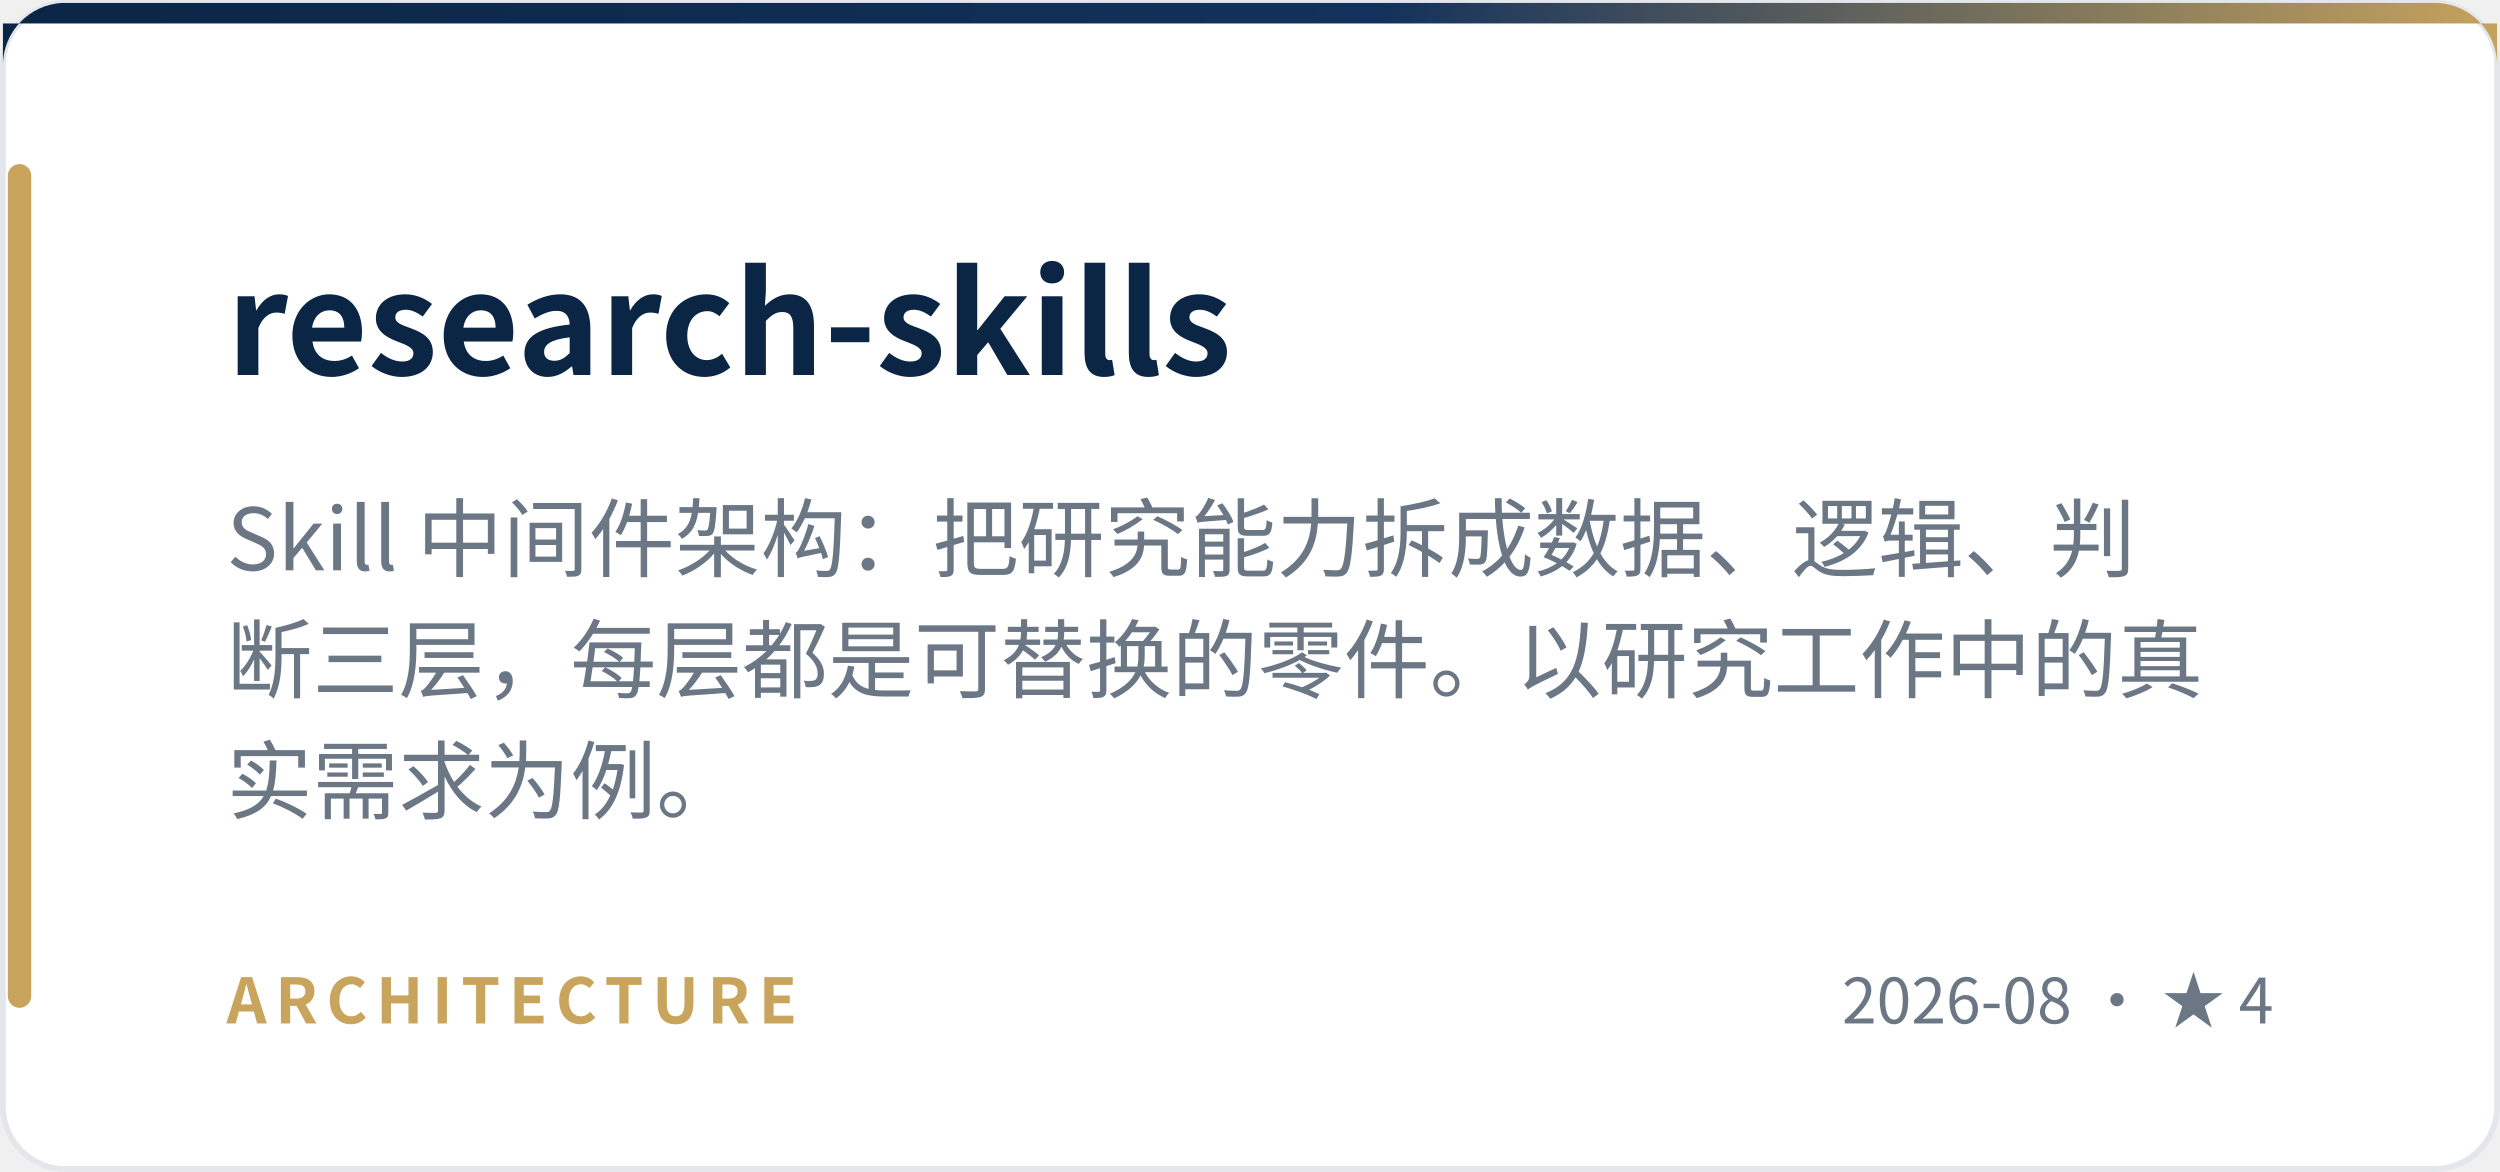
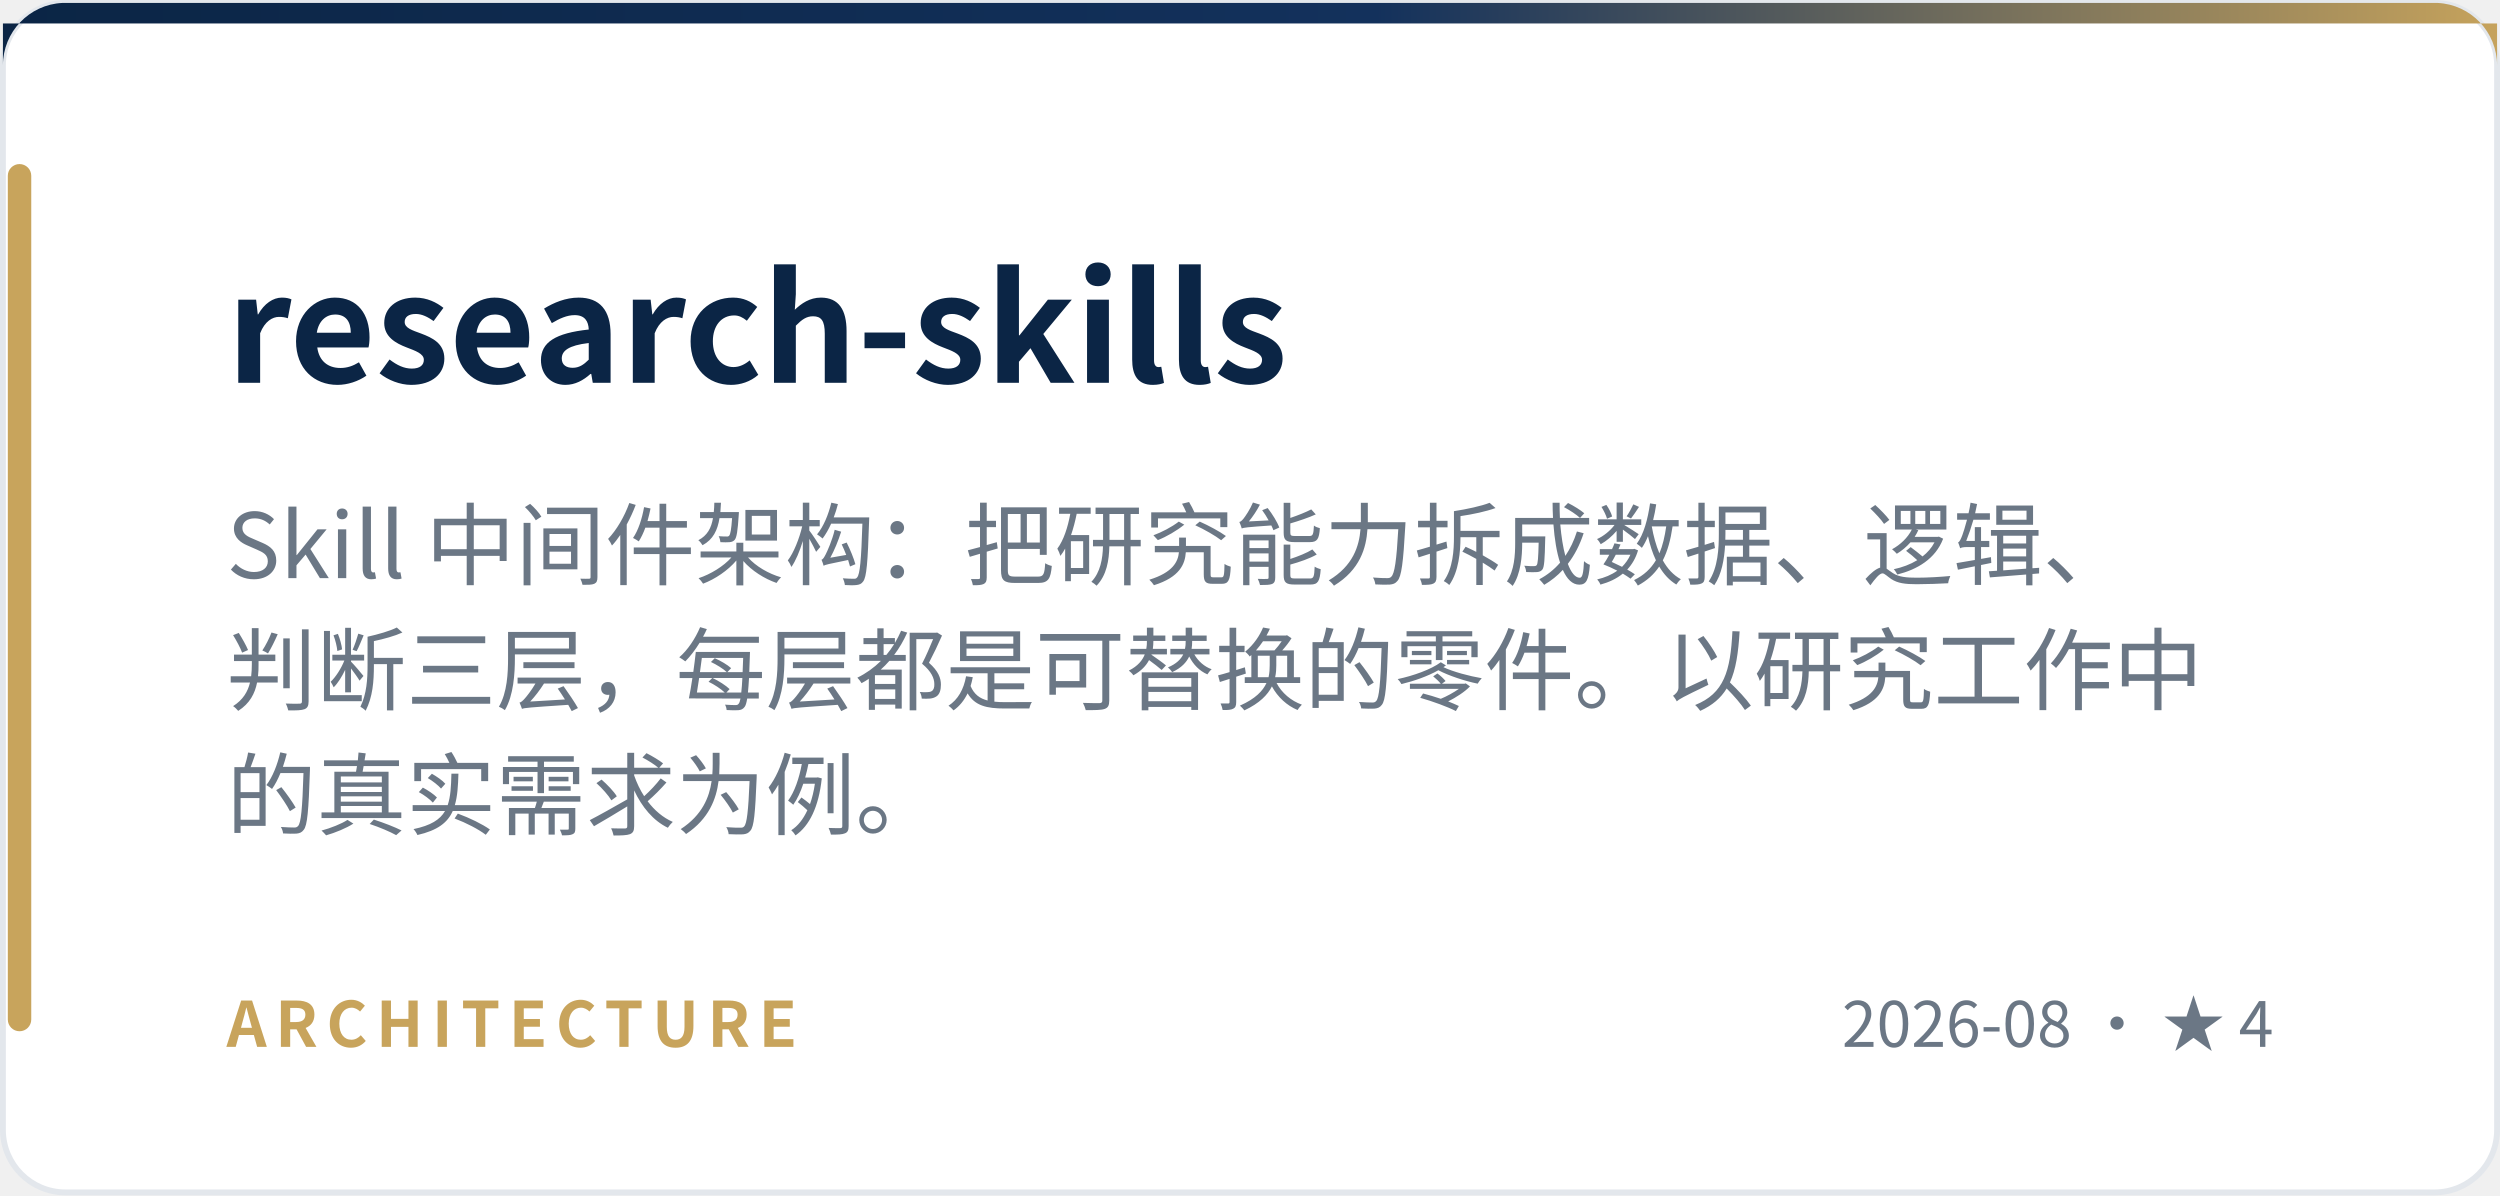
- <svg xmlns="http://www.w3.org/2000/svg" width="640" height="300" viewBox="0 0 640 300" role="img" aria-label="research-skills Skill 中间件架构：把研究能力拆成数据、逻辑、判断三层，每层都是可替换的零件。以研究工作中的真实需求为例。">
+ <svg xmlns="http://www.w3.org/2000/svg" width="640" height="306" viewBox="0 0 640 306" role="img" aria-label="research-skills Skill 中间件架构：把研究能力拆成数据、逻辑、判断三层，每层都是可替换的零件。以研究工作中的真实需求为例。">
  <defs>
    <linearGradient id="grad7bf534cf53" x1="0" y1="0" x2="1" y2="0">
      <stop offset="0" stop-color="#0b2545" />
      <stop offset="0.55" stop-color="#13315c" />
      <stop offset="1" stop-color="#c8a45c" />
    </linearGradient>
  </defs>
-   <rect x="0.75" y="0.75" width="638.5" height="298.5" rx="16" fill="#ffffff" stroke="#e3e7ec" stroke-width="1.5" />
+   <rect x="0.75" y="0.75" width="638.5" height="304.5" rx="16" fill="#ffffff" stroke="#e3e7ec" stroke-width="1.5" />
  <path d="M16 0.75 H624 A16 16 0 0 1 639.25 16.75 V6 H0.75 V16.75 A16 16 0 0 1 16 0.75 Z" fill="url(#grad7bf534cf53)" />
-   <rect x="2" y="42" width="6" height="216" rx="3" fill="#c8a45c" />
-   <text x="58.0" y="96.0" font-family="-apple-system,BlinkMacSystemFont,'Segoe UI','PingFang SC','Hiragino Sans GB','Microsoft YaHei','Source Han Sans SC','Noto Sans CJK SC',sans-serif" font-size="36" font-weight="700" fill="#0b2545">research-skills</text>
-   <text x="58.0" y="146.0" font-family="-apple-system,BlinkMacSystemFont,'Segoe UI','PingFang SC','Hiragino Sans GB','Microsoft YaHei','Source Han Sans SC','Noto Sans CJK SC',sans-serif" font-size="22" font-weight="400" fill="#6b7785">Skill 中间件架构：把研究能力拆成数据、逻辑、判</text>
-   <text x="58.0" y="177.0" font-family="-apple-system,BlinkMacSystemFont,'Segoe UI','PingFang SC','Hiragino Sans GB','Microsoft YaHei','Source Han Sans SC','Noto Sans CJK SC',sans-serif" font-size="22" font-weight="400" fill="#6b7785">断三层，每层都是可替换的零件。以研究工作中的真</text>
-   <text x="58.0" y="208.0" font-family="-apple-system,BlinkMacSystemFont,'Segoe UI','PingFang SC','Hiragino Sans GB','Microsoft YaHei','Source Han Sans SC','Noto Sans CJK SC',sans-serif" font-size="22" font-weight="400" fill="#6b7785">实需求为例。</text>
-   <text x="58.0" y="262.0" font-family="-apple-system,BlinkMacSystemFont,'Segoe UI','PingFang SC','Hiragino Sans GB','Microsoft YaHei','Source Han Sans SC','Noto Sans CJK SC',sans-serif" font-size="16" font-weight="700" fill="#c8a45c" letter-spacing="2.2">ARCHITECTURE</text>
-   <text x="582.0" y="262.0" font-family="-apple-system,BlinkMacSystemFont,'Segoe UI','PingFang SC','Hiragino Sans GB','Microsoft YaHei','Source Han Sans SC','Noto Sans CJK SC',sans-serif" font-size="16" font-weight="500" fill="#6b7785" text-anchor="end">2026-08 · ★ 4</text>
+   <rect x="2" y="42" width="6" height="222" rx="3" fill="#c8a45c" />
+   <text x="58.0" y="98.0" font-family="-apple-system,BlinkMacSystemFont,'Segoe UI','PingFang SC','Hiragino Sans GB','Microsoft YaHei','Source Han Sans SC','Noto Sans CJK SC',sans-serif" font-size="38" font-weight="700" fill="#0b2545">research-skills</text>
+   <text x="58.0" y="148.0" font-family="-apple-system,BlinkMacSystemFont,'Segoe UI','PingFang SC','Hiragino Sans GB','Microsoft YaHei','Source Han Sans SC','Noto Sans CJK SC',sans-serif" font-size="23" font-weight="400" fill="#6b7785">Skill 中间件架构：把研究能力拆成数据、逻辑、</text>
+   <text x="58.0" y="180.0" font-family="-apple-system,BlinkMacSystemFont,'Segoe UI','PingFang SC','Hiragino Sans GB','Microsoft YaHei','Source Han Sans SC','Noto Sans CJK SC',sans-serif" font-size="23" font-weight="400" fill="#6b7785">判断三层，每层都是可替换的零件。以研究工作中</text>
+   <text x="58.0" y="212.0" font-family="-apple-system,BlinkMacSystemFont,'Segoe UI','PingFang SC','Hiragino Sans GB','Microsoft YaHei','Source Han Sans SC','Noto Sans CJK SC',sans-serif" font-size="23" font-weight="400" fill="#6b7785">的真实需求为例。</text>
+   <text x="58.0" y="268.0" font-family="-apple-system,BlinkMacSystemFont,'Segoe UI','PingFang SC','Hiragino Sans GB','Microsoft YaHei','Source Han Sans SC','Noto Sans CJK SC',sans-serif" font-size="16" font-weight="700" fill="#c8a45c" letter-spacing="2.2">ARCHITECTURE</text>
+   <text x="582.0" y="268.0" font-family="-apple-system,BlinkMacSystemFont,'Segoe UI','PingFang SC','Hiragino Sans GB','Microsoft YaHei','Source Han Sans SC','Noto Sans CJK SC',sans-serif" font-size="16" font-weight="500" fill="#6b7785" text-anchor="end">2026-08 · ★ 4</text>
</svg>
